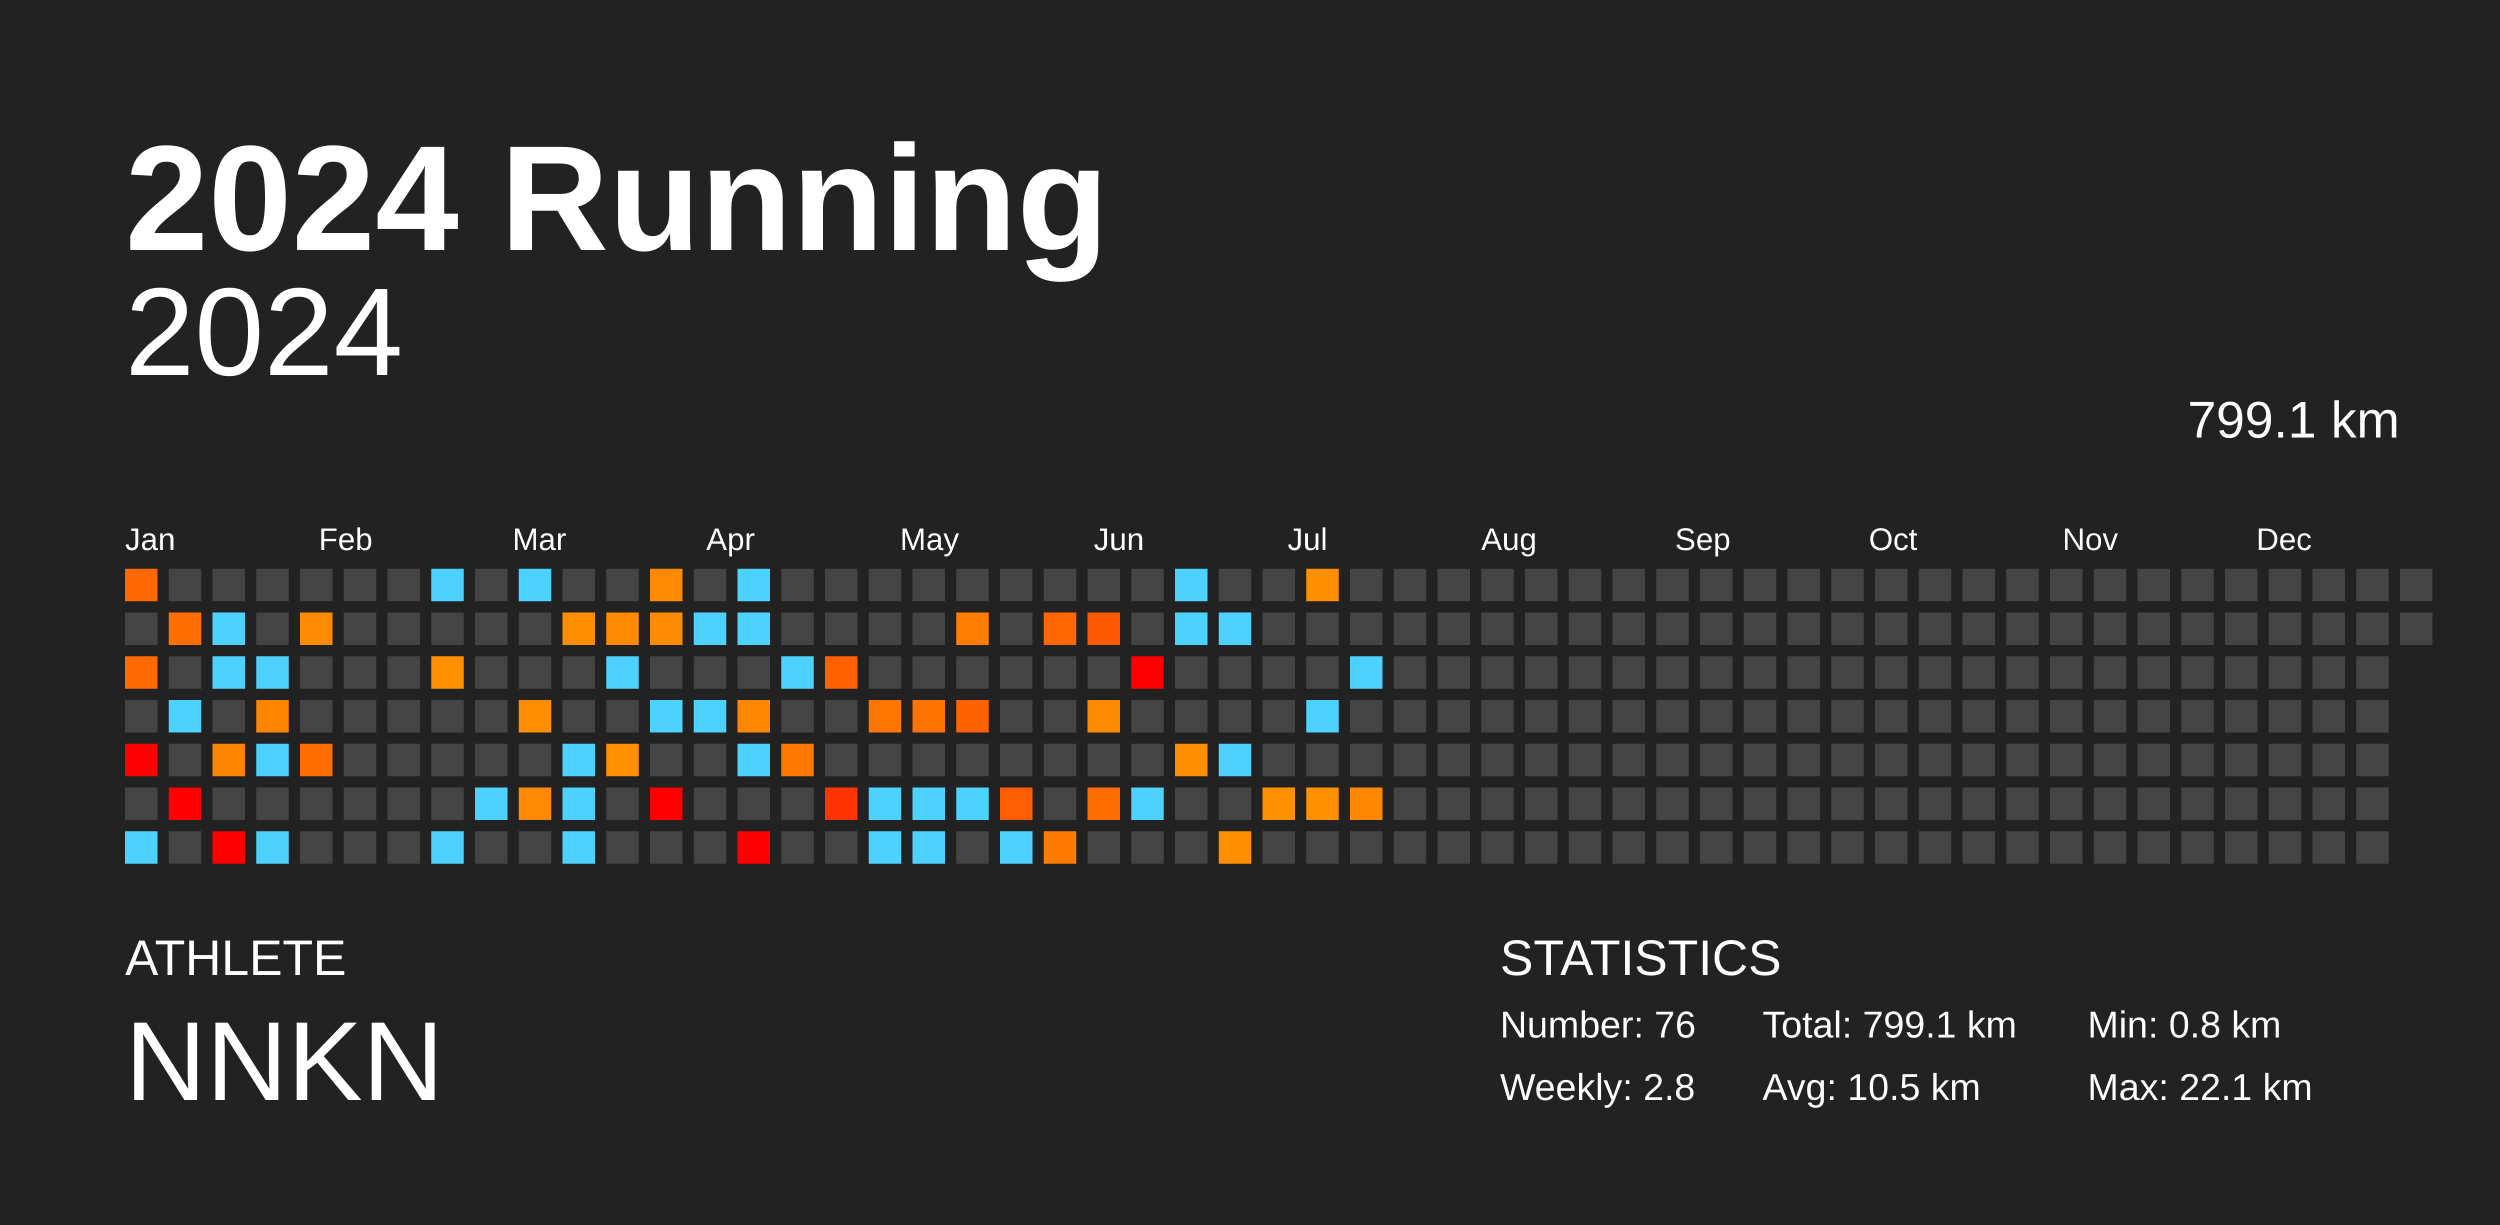
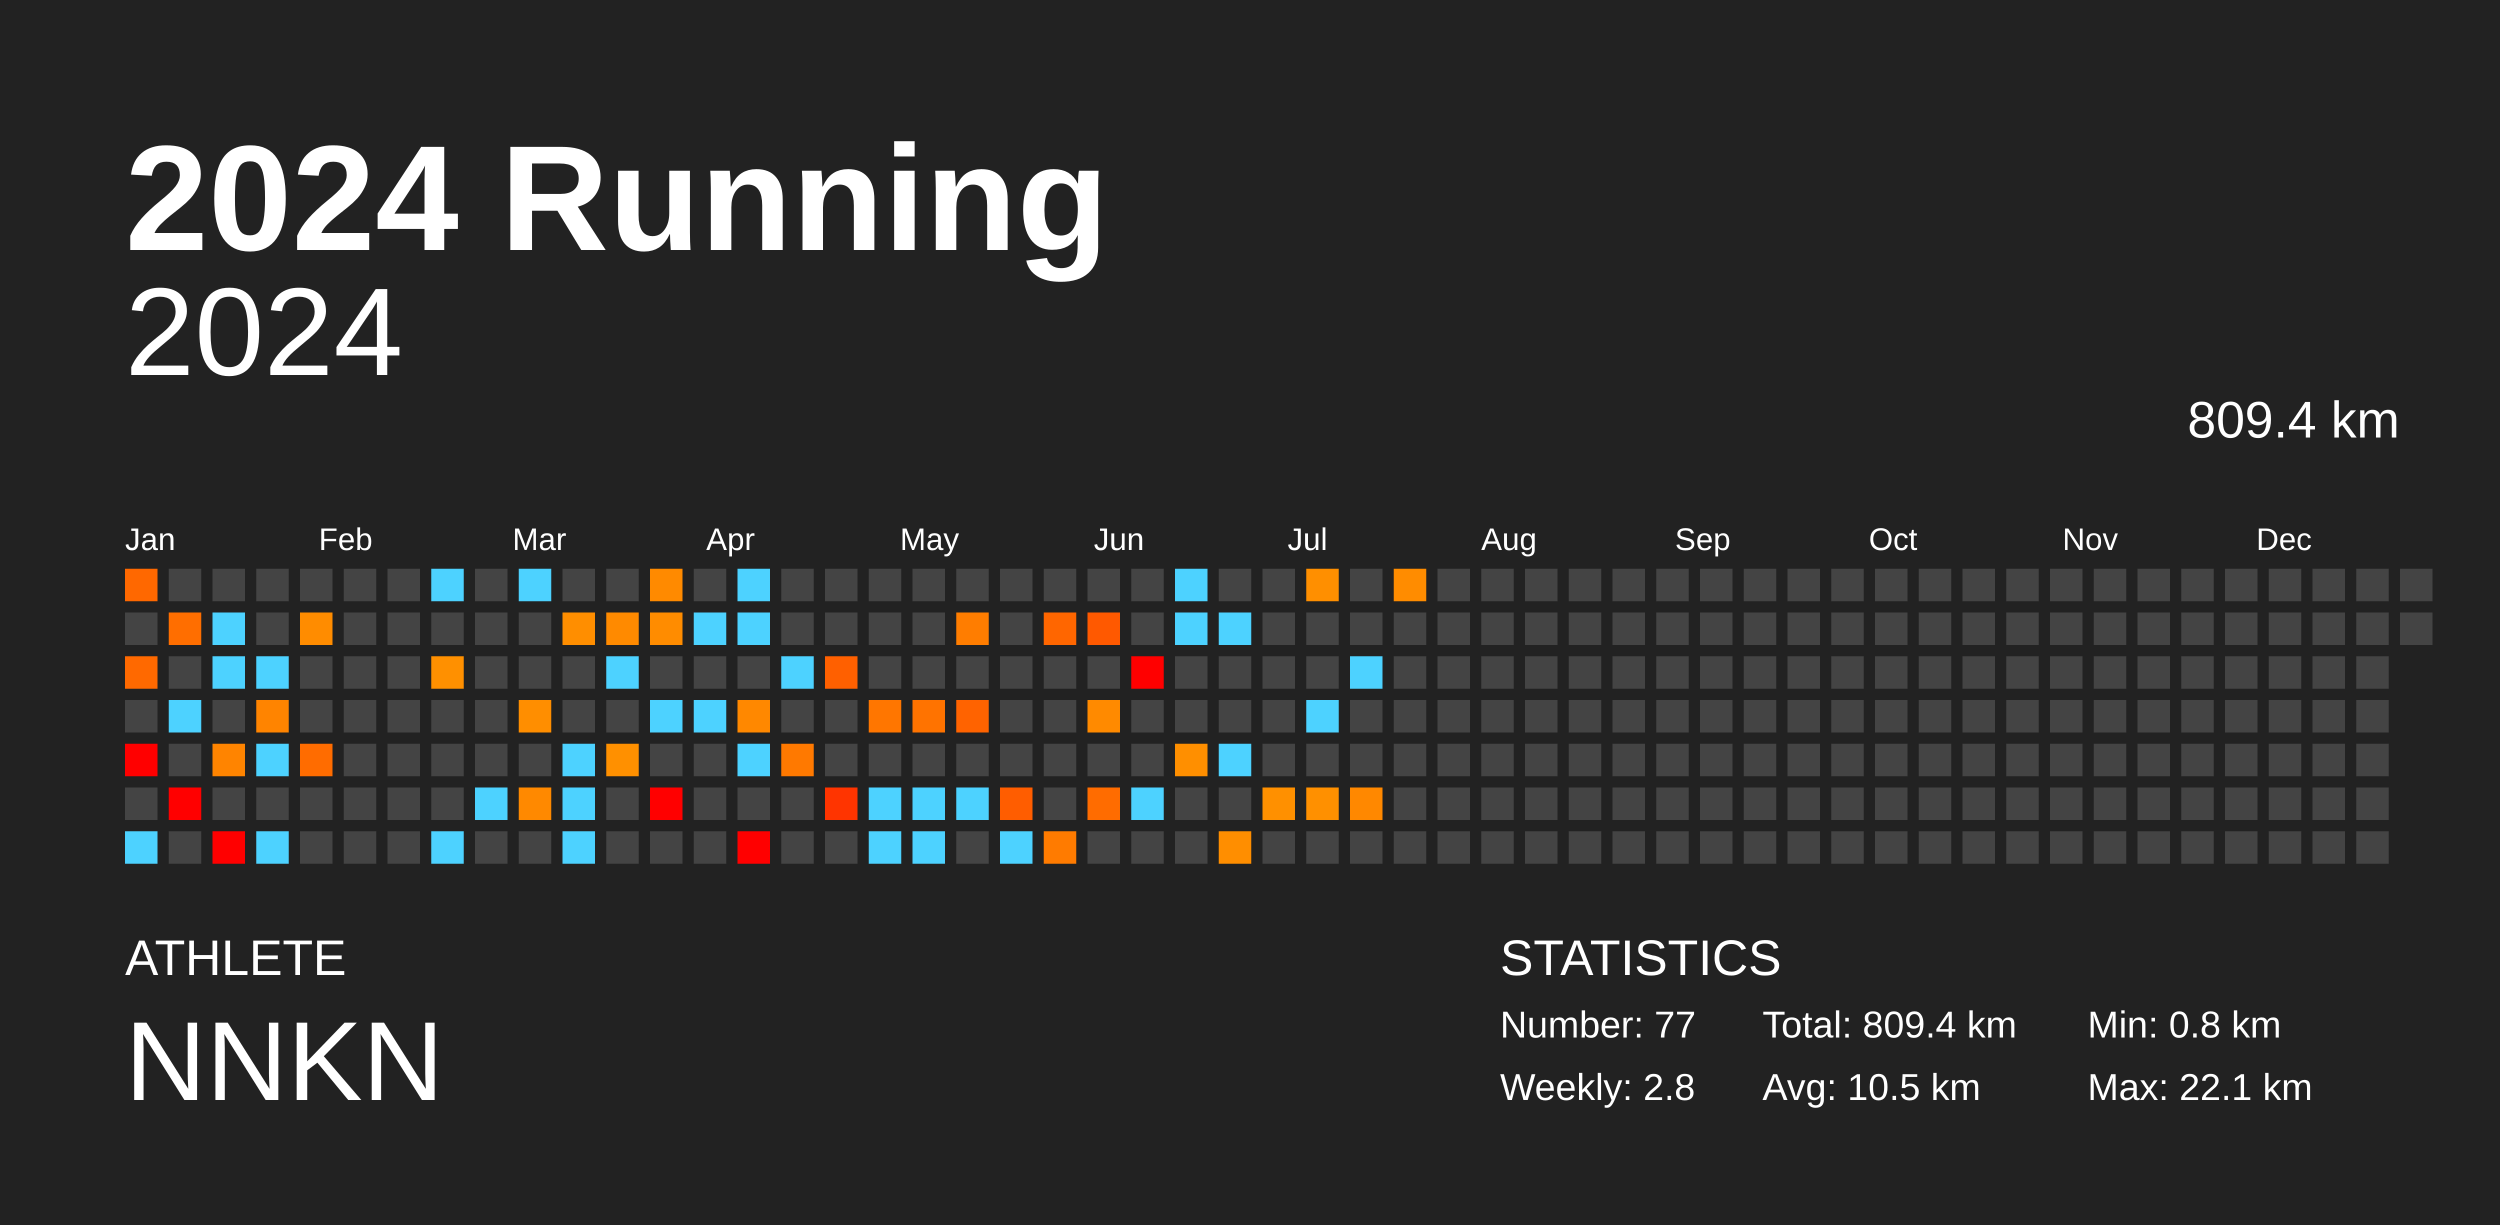
<svg xmlns="http://www.w3.org/2000/svg" baseProfile="full" height="98mm" version="1.1" viewBox="0,0,200,98" width="200mm">
  <defs />
  <rect fill="#222222" height="98" width="200" x="0" y="0" />
  <text fill="#FFFFFF" style="font-size:12px; font-family:Arial; font-weight:bold;" x="10" y="20">2024 Running</text>
  <text fill="#FFFFFF" style="font-size:4px; font-family:Arial" x="10" y="78">ATHLETE</text>
  <text fill="#FFFFFF" style="font-size:9px; font-family:Arial" x="10" y="88">NNKN</text>
  <text fill="#FFFFFF" style="font-size:4px; font-family:Arial" x="120" y="78">STATISTICS</text>
-   <text fill="#FFFFFF" style="font-size:3px; font-family:Arial" x="120" y="83">Number: 76</text>
+   <text fill="#FFFFFF" style="font-size:3px; font-family:Arial" x="120" y="83">Number: 77</text>
  <text fill="#FFFFFF" style="font-size:3px; font-family:Arial" x="120" y="88">Weekly: 2.8</text>
-   <text fill="#FFFFFF" style="font-size:3px; font-family:Arial" x="141" y="83">Total: 799.1 km</text>
+   <text fill="#FFFFFF" style="font-size:3px; font-family:Arial" x="141" y="83">Total: 809.4 km</text>
  <text fill="#FFFFFF" style="font-size:3px; font-family:Arial" x="141" y="88">Avg: 10.5 km</text>
  <text fill="#FFFFFF" style="font-size:3px; font-family:Arial" x="167" y="83">Min: 0.8 km</text>
  <text fill="#FFFFFF" style="font-size:3px; font-family:Arial" x="167" y="88">Max: 22.1 km</text>
  <text alignment-baseline="hanging" fill="#FFFFFF" style="font-size:10.0px; font-family:Arial;" x="10" y="30">2024</text>
-   <text alignment-baseline="hanging" fill="#FFFFFF" style="font-size:4.125px; font-family:Arial;" x="175" y="35">799.1 km</text>
+   <text alignment-baseline="hanging" fill="#FFFFFF" style="font-size:4.125px; font-family:Arial;" x="175" y="35">809.4 km</text>
  <text fill="#FFFFFF" style="font-size:2.5px; font-family:Arial" x="10.0" y="44">Jan</text>
  <text fill="#FFFFFF" style="font-size:2.5px; font-family:Arial" x="25.5" y="44">Feb</text>
  <text fill="#FFFFFF" style="font-size:2.5px; font-family:Arial" x="41.0" y="44">Mar</text>
  <text fill="#FFFFFF" style="font-size:2.5px; font-family:Arial" x="56.5" y="44">Apr</text>
  <text fill="#FFFFFF" style="font-size:2.5px; font-family:Arial" x="72.0" y="44">May</text>
  <text fill="#FFFFFF" style="font-size:2.5px; font-family:Arial" x="87.5" y="44">Jun</text>
  <text fill="#FFFFFF" style="font-size:2.5px; font-family:Arial" x="103.0" y="44">Jul</text>
  <text fill="#FFFFFF" style="font-size:2.5px; font-family:Arial" x="118.5" y="44">Aug</text>
  <text fill="#FFFFFF" style="font-size:2.5px; font-family:Arial" x="134.0" y="44">Sep</text>
  <text fill="#FFFFFF" style="font-size:2.5px; font-family:Arial" x="149.5" y="44">Oct</text>
  <text fill="#FFFFFF" style="font-size:2.5px; font-family:Arial" x="165.0" y="44">Nov</text>
  <text fill="#FFFFFF" style="font-size:2.5px; font-family:Arial" x="180.5" y="44">Dec</text>
  <rect fill="#ff6800" height="2.6" width="2.6" x="10.0" y="45.5" />
  <rect fill="#444444" height="2.6" width="2.6" x="10.0" y="49.0" />
  <rect fill="#ff6900" height="2.6" width="2.6" x="10.0" y="52.5" />
  <rect fill="#444444" height="2.6" width="2.6" x="10.0" y="56.0" />
  <rect fill="red" height="2.6" width="2.6" x="10.0" y="59.5" />
  <rect fill="#444444" height="2.6" width="2.6" x="10.0" y="63.0" />
  <rect fill="#4dd2ff" height="2.6" width="2.6" x="10.0" y="66.5" />
  <rect fill="#444444" height="2.6" width="2.6" x="13.5" y="45.5" />
  <rect fill="#ff6e00" height="2.6" width="2.6" x="13.5" y="49.0" />
  <rect fill="#444444" height="2.6" width="2.6" x="13.5" y="52.5" />
  <rect fill="#4dd2ff" height="2.6" width="2.6" x="13.5" y="56.0" />
  <rect fill="#444444" height="2.6" width="2.6" x="13.5" y="59.5" />
  <rect fill="red" height="2.6" width="2.6" x="13.5" y="63.0" />
  <rect fill="#444444" height="2.6" width="2.6" x="13.5" y="66.5" />
  <rect fill="#444444" height="2.6" width="2.6" x="17.0" y="45.5" />
  <rect fill="#4dd2ff" height="2.6" width="2.6" x="17.0" y="49.0" />
  <rect fill="#4dd2ff" height="2.6" width="2.6" x="17.0" y="52.5" />
  <rect fill="#444444" height="2.6" width="2.6" x="17.0" y="56.0" />
  <rect fill="#ff8400" height="2.6" width="2.6" x="17.0" y="59.5" />
  <rect fill="#444444" height="2.6" width="2.6" x="17.0" y="63.0" />
  <rect fill="red" height="2.6" width="2.6" x="17.0" y="66.5" />
  <rect fill="#444444" height="2.6" width="2.6" x="20.5" y="45.5" />
  <rect fill="#444444" height="2.6" width="2.6" x="20.5" y="49.0" />
  <rect fill="#4dd2ff" height="2.6" width="2.6" x="20.5" y="52.5" />
  <rect fill="#ff8400" height="2.6" width="2.6" x="20.5" y="56.0" />
  <rect fill="#4dd2ff" height="2.6" width="2.6" x="20.5" y="59.5" />
  <rect fill="#444444" height="2.6" width="2.6" x="20.5" y="63.0" />
  <rect fill="#4dd2ff" height="2.6" width="2.6" x="20.5" y="66.5" />
  <rect fill="#444444" height="2.6" width="2.6" x="24.0" y="45.5" />
  <rect fill="#ff8c00" height="2.6" width="2.6" x="24.0" y="49.0" />
  <rect fill="#444444" height="2.6" width="2.6" x="24.0" y="52.5" />
  <rect fill="#444444" height="2.6" width="2.6" x="24.0" y="56.0" />
  <rect fill="#ff6c00" height="2.6" width="2.6" x="24.0" y="59.5" />
  <rect fill="#444444" height="2.6" width="2.6" x="24.0" y="63.0" />
  <rect fill="#444444" height="2.6" width="2.6" x="24.0" y="66.5" />
  <rect fill="#444444" height="2.6" width="2.6" x="27.5" y="45.5" />
  <rect fill="#444444" height="2.6" width="2.6" x="27.5" y="49.0" />
  <rect fill="#444444" height="2.6" width="2.6" x="27.5" y="52.5" />
  <rect fill="#444444" height="2.6" width="2.6" x="27.5" y="56.0" />
  <rect fill="#444444" height="2.6" width="2.6" x="27.5" y="59.5" />
  <rect fill="#444444" height="2.6" width="2.6" x="27.5" y="63.0" />
  <rect fill="#444444" height="2.6" width="2.6" x="27.5" y="66.5" />
  <rect fill="#444444" height="2.6" width="2.6" x="31.0" y="45.5" />
  <rect fill="#444444" height="2.6" width="2.6" x="31.0" y="49.0" />
  <rect fill="#444444" height="2.6" width="2.6" x="31.0" y="52.5" />
  <rect fill="#444444" height="2.6" width="2.6" x="31.0" y="56.0" />
  <rect fill="#444444" height="2.6" width="2.6" x="31.0" y="59.5" />
  <rect fill="#444444" height="2.6" width="2.6" x="31.0" y="63.0" />
  <rect fill="#444444" height="2.6" width="2.6" x="31.0" y="66.5" />
  <rect fill="#4dd2ff" height="2.6" width="2.6" x="34.5" y="45.5" />
  <rect fill="#444444" height="2.6" width="2.6" x="34.5" y="49.0" />
  <rect fill="#ff9000" height="2.6" width="2.6" x="34.5" y="52.5" />
  <rect fill="#444444" height="2.6" width="2.6" x="34.5" y="56.0" />
  <rect fill="#444444" height="2.6" width="2.6" x="34.5" y="59.5" />
  <rect fill="#444444" height="2.6" width="2.6" x="34.5" y="63.0" />
  <rect fill="#4dd2ff" height="2.6" width="2.6" x="34.5" y="66.5" />
  <rect fill="#444444" height="2.6" width="2.6" x="38.0" y="45.5" />
  <rect fill="#444444" height="2.6" width="2.6" x="38.0" y="49.0" />
  <rect fill="#444444" height="2.6" width="2.6" x="38.0" y="52.5" />
  <rect fill="#444444" height="2.6" width="2.6" x="38.0" y="56.0" />
  <rect fill="#444444" height="2.6" width="2.6" x="38.0" y="59.5" />
  <rect fill="#4dd2ff" height="2.6" width="2.6" x="38.0" y="63.0" />
  <rect fill="#444444" height="2.6" width="2.6" x="38.0" y="66.5" />
  <rect fill="#4dd2ff" height="2.6" width="2.6" x="41.5" y="45.5" />
  <rect fill="#444444" height="2.6" width="2.6" x="41.5" y="49.0" />
  <rect fill="#444444" height="2.6" width="2.6" x="41.5" y="52.5" />
  <rect fill="#ff8e00" height="2.6" width="2.6" x="41.5" y="56.0" />
  <rect fill="#444444" height="2.6" width="2.6" x="41.5" y="59.5" />
  <rect fill="#ff8900" height="2.6" width="2.6" x="41.5" y="63.0" />
  <rect fill="#444444" height="2.6" width="2.6" x="41.5" y="66.5" />
  <rect fill="#444444" height="2.6" width="2.6" x="45.0" y="45.5" />
  <rect fill="#ff8e00" height="2.6" width="2.6" x="45.0" y="49.0" />
  <rect fill="#444444" height="2.6" width="2.6" x="45.0" y="52.5" />
  <rect fill="#444444" height="2.6" width="2.6" x="45.0" y="56.0" />
  <rect fill="#4dd2ff" height="2.6" width="2.6" x="45.0" y="59.5" />
  <rect fill="#4dd2ff" height="2.6" width="2.6" x="45.0" y="63.0" />
  <rect fill="#4dd2ff" height="2.6" width="2.6" x="45.0" y="66.5" />
  <rect fill="#444444" height="2.6" width="2.6" x="48.5" y="45.5" />
  <rect fill="#ff8a00" height="2.6" width="2.6" x="48.5" y="49.0" />
  <rect fill="#4dd2ff" height="2.6" width="2.6" x="48.5" y="52.5" />
  <rect fill="#444444" height="2.6" width="2.6" x="48.5" y="56.0" />
  <rect fill="#ff9000" height="2.6" width="2.6" x="48.5" y="59.5" />
  <rect fill="#444444" height="2.6" width="2.6" x="48.5" y="63.0" />
  <rect fill="#444444" height="2.6" width="2.6" x="48.5" y="66.5" />
  <rect fill="#ff8a00" height="2.6" width="2.6" x="52.0" y="45.5" />
  <rect fill="#ff8c00" height="2.6" width="2.6" x="52.0" y="49.0" />
  <rect fill="#444444" height="2.6" width="2.6" x="52.0" y="52.5" />
  <rect fill="#4dd2ff" height="2.6" width="2.6" x="52.0" y="56.0" />
  <rect fill="#444444" height="2.6" width="2.6" x="52.0" y="59.5" />
  <rect fill="red" height="2.6" width="2.6" x="52.0" y="63.0" />
  <rect fill="#444444" height="2.6" width="2.6" x="52.0" y="66.5" />
  <rect fill="#444444" height="2.6" width="2.6" x="55.5" y="45.5" />
  <rect fill="#4dd2ff" height="2.6" width="2.6" x="55.5" y="49.0" />
  <rect fill="#444444" height="2.6" width="2.6" x="55.5" y="52.5" />
  <rect fill="#4dd2ff" height="2.6" width="2.6" x="55.5" y="56.0" />
  <rect fill="#444444" height="2.6" width="2.6" x="55.5" y="59.5" />
  <rect fill="#444444" height="2.6" width="2.6" x="55.5" y="63.0" />
  <rect fill="#444444" height="2.6" width="2.6" x="55.5" y="66.5" />
  <rect fill="#4dd2ff" height="2.6" width="2.6" x="59.0" y="45.5" />
  <rect fill="#4dd2ff" height="2.6" width="2.6" x="59.0" y="49.0" />
  <rect fill="#444444" height="2.6" width="2.6" x="59.0" y="52.5" />
  <rect fill="#ff8800" height="2.6" width="2.6" x="59.0" y="56.0" />
  <rect fill="#4dd2ff" height="2.6" width="2.6" x="59.0" y="59.5" />
  <rect fill="#444444" height="2.6" width="2.6" x="59.0" y="63.0" />
  <rect fill="red" height="2.6" width="2.6" x="59.0" y="66.5" />
  <rect fill="#444444" height="2.6" width="2.6" x="62.5" y="45.5" />
  <rect fill="#444444" height="2.6" width="2.6" x="62.5" y="49.0" />
  <rect fill="#4dd2ff" height="2.6" width="2.6" x="62.5" y="52.5" />
  <rect fill="#444444" height="2.6" width="2.6" x="62.5" y="56.0" />
  <rect fill="#ff7900" height="2.6" width="2.6" x="62.5" y="59.5" />
  <rect fill="#444444" height="2.6" width="2.6" x="62.5" y="63.0" />
  <rect fill="#444444" height="2.6" width="2.6" x="62.5" y="66.5" />
  <rect fill="#444444" height="2.6" width="2.6" x="66.0" y="45.5" />
  <rect fill="#444444" height="2.6" width="2.6" x="66.0" y="49.0" />
  <rect fill="#ff6000" height="2.6" width="2.6" x="66.0" y="52.5" />
  <rect fill="#444444" height="2.6" width="2.6" x="66.0" y="56.0" />
  <rect fill="#444444" height="2.6" width="2.6" x="66.0" y="59.5" />
  <rect fill="#ff3400" height="2.6" width="2.6" x="66.0" y="63.0" />
  <rect fill="#444444" height="2.6" width="2.6" x="66.0" y="66.5" />
  <rect fill="#444444" height="2.6" width="2.6" x="69.5" y="45.5" />
  <rect fill="#444444" height="2.6" width="2.6" x="69.5" y="49.0" />
  <rect fill="#444444" height="2.6" width="2.6" x="69.5" y="52.5" />
  <rect fill="#ff7600" height="2.6" width="2.6" x="69.5" y="56.0" />
  <rect fill="#444444" height="2.6" width="2.6" x="69.5" y="59.5" />
  <rect fill="#4dd2ff" height="2.6" width="2.6" x="69.5" y="63.0" />
  <rect fill="#4dd2ff" height="2.6" width="2.6" x="69.5" y="66.5" />
  <rect fill="#444444" height="2.6" width="2.6" x="73.0" y="45.5" />
  <rect fill="#444444" height="2.6" width="2.6" x="73.0" y="49.0" />
  <rect fill="#444444" height="2.6" width="2.6" x="73.0" y="52.5" />
  <rect fill="#ff7300" height="2.6" width="2.6" x="73.0" y="56.0" />
  <rect fill="#444444" height="2.6" width="2.6" x="73.0" y="59.5" />
  <rect fill="#4dd2ff" height="2.6" width="2.6" x="73.0" y="63.0" />
  <rect fill="#4dd2ff" height="2.6" width="2.6" x="73.0" y="66.5" />
  <rect fill="#444444" height="2.6" width="2.6" x="76.5" y="45.5" />
  <rect fill="#ff7d00" height="2.6" width="2.6" x="76.5" y="49.0" />
  <rect fill="#444444" height="2.6" width="2.6" x="76.5" y="52.5" />
  <rect fill="#ff6300" height="2.6" width="2.6" x="76.5" y="56.0" />
  <rect fill="#444444" height="2.6" width="2.6" x="76.5" y="59.5" />
  <rect fill="#4dd2ff" height="2.6" width="2.6" x="76.5" y="63.0" />
  <rect fill="#444444" height="2.6" width="2.6" x="76.5" y="66.5" />
  <rect fill="#444444" height="2.6" width="2.6" x="80.0" y="45.5" />
  <rect fill="#444444" height="2.6" width="2.6" x="80.0" y="49.0" />
  <rect fill="#444444" height="2.6" width="2.6" x="80.0" y="52.5" />
  <rect fill="#444444" height="2.6" width="2.6" x="80.0" y="56.0" />
  <rect fill="#444444" height="2.6" width="2.6" x="80.0" y="59.5" />
  <rect fill="#ff5d00" height="2.6" width="2.6" x="80.0" y="63.0" />
  <rect fill="#4dd2ff" height="2.6" width="2.6" x="80.0" y="66.5" />
  <rect fill="#444444" height="2.6" width="2.6" x="83.5" y="45.5" />
  <rect fill="#ff6600" height="2.6" width="2.6" x="83.5" y="49.0" />
  <rect fill="#444444" height="2.6" width="2.6" x="83.5" y="52.5" />
  <rect fill="#444444" height="2.6" width="2.6" x="83.5" y="56.0" />
  <rect fill="#444444" height="2.6" width="2.6" x="83.5" y="59.5" />
  <rect fill="#444444" height="2.6" width="2.6" x="83.5" y="63.0" />
  <rect fill="#ff7b00" height="2.6" width="2.6" x="83.5" y="66.5" />
  <rect fill="#444444" height="2.6" width="2.6" x="87.0" y="45.5" />
  <rect fill="#ff5900" height="2.6" width="2.6" x="87.0" y="49.0" />
  <rect fill="#444444" height="2.6" width="2.6" x="87.0" y="52.5" />
  <rect fill="#ff8a00" height="2.6" width="2.6" x="87.0" y="56.0" />
  <rect fill="#444444" height="2.6" width="2.6" x="87.0" y="59.5" />
  <rect fill="#ff6c00" height="2.6" width="2.6" x="87.0" y="63.0" />
  <rect fill="#444444" height="2.6" width="2.6" x="87.0" y="66.5" />
  <rect fill="#444444" height="2.6" width="2.6" x="90.5" y="45.5" />
  <rect fill="#444444" height="2.6" width="2.6" x="90.5" y="49.0" />
  <rect fill="red" height="2.6" width="2.6" x="90.5" y="52.5" />
  <rect fill="#444444" height="2.6" width="2.6" x="90.5" y="56.0" />
  <rect fill="#444444" height="2.6" width="2.6" x="90.5" y="59.5" />
  <rect fill="#4dd2ff" height="2.6" width="2.6" x="90.5" y="63.0" />
  <rect fill="#444444" height="2.6" width="2.6" x="90.5" y="66.5" />
  <rect fill="#4dd2ff" height="2.6" width="2.6" x="94.0" y="45.5" />
  <rect fill="#4dd2ff" height="2.6" width="2.6" x="94.0" y="49.0" />
  <rect fill="#444444" height="2.6" width="2.6" x="94.0" y="52.5" />
  <rect fill="#444444" height="2.6" width="2.6" x="94.0" y="56.0" />
  <rect fill="#ff8f00" height="2.6" width="2.6" x="94.0" y="59.5" />
  <rect fill="#444444" height="2.6" width="2.6" x="94.0" y="63.0" />
  <rect fill="#444444" height="2.6" width="2.6" x="94.0" y="66.5" />
  <rect fill="#444444" height="2.6" width="2.6" x="97.5" y="45.5" />
  <rect fill="#4dd2ff" height="2.6" width="2.6" x="97.5" y="49.0" />
  <rect fill="#444444" height="2.6" width="2.6" x="97.5" y="52.5" />
  <rect fill="#444444" height="2.6" width="2.6" x="97.5" y="56.0" />
  <rect fill="#4dd2ff" height="2.6" width="2.6" x="97.5" y="59.5" />
  <rect fill="#444444" height="2.6" width="2.6" x="97.5" y="63.0" />
  <rect fill="#ff8e00" height="2.6" width="2.6" x="97.5" y="66.5" />
  <rect fill="#444444" height="2.6" width="2.6" x="101.0" y="45.5" />
  <rect fill="#444444" height="2.6" width="2.6" x="101.0" y="49.0" />
  <rect fill="#444444" height="2.6" width="2.6" x="101.0" y="52.5" />
  <rect fill="#444444" height="2.6" width="2.6" x="101.0" y="56.0" />
  <rect fill="#444444" height="2.6" width="2.6" x="101.0" y="59.5" />
  <rect fill="#ff9000" height="2.6" width="2.6" x="101.0" y="63.0" />
  <rect fill="#444444" height="2.6" width="2.6" x="101.0" y="66.5" />
  <rect fill="#ff8f00" height="2.6" width="2.6" x="104.5" y="45.5" />
  <rect fill="#444444" height="2.6" width="2.6" x="104.5" y="49.0" />
  <rect fill="#444444" height="2.6" width="2.6" x="104.5" y="52.5" />
  <rect fill="#4dd2ff" height="2.6" width="2.6" x="104.5" y="56.0" />
  <rect fill="#444444" height="2.6" width="2.6" x="104.5" y="59.5" />
  <rect fill="#ff9000" height="2.6" width="2.6" x="104.5" y="63.0" />
  <rect fill="#444444" height="2.6" width="2.6" x="104.5" y="66.5" />
  <rect fill="#444444" height="2.6" width="2.6" x="108.0" y="45.5" />
  <rect fill="#444444" height="2.6" width="2.6" x="108.0" y="49.0" />
  <rect fill="#4dd2ff" height="2.6" width="2.6" x="108.0" y="52.5" />
  <rect fill="#444444" height="2.6" width="2.6" x="108.0" y="56.0" />
  <rect fill="#444444" height="2.6" width="2.6" x="108.0" y="59.5" />
  <rect fill="#ff8800" height="2.6" width="2.6" x="108.0" y="63.0" />
  <rect fill="#444444" height="2.6" width="2.6" x="108.0" y="66.5" />
-   <rect fill="#444444" height="2.6" width="2.6" x="111.5" y="45.5" />
+   <rect fill="#ff8c00" height="2.6" width="2.6" x="111.5" y="45.5" />
  <rect fill="#444444" height="2.6" width="2.6" x="111.5" y="49.0" />
  <rect fill="#444444" height="2.6" width="2.6" x="111.5" y="52.5" />
  <rect fill="#444444" height="2.6" width="2.6" x="111.5" y="56.0" />
  <rect fill="#444444" height="2.6" width="2.6" x="111.5" y="59.5" />
  <rect fill="#444444" height="2.6" width="2.6" x="111.5" y="63.0" />
  <rect fill="#444444" height="2.6" width="2.6" x="111.5" y="66.5" />
  <rect fill="#444444" height="2.6" width="2.6" x="115.0" y="45.5" />
  <rect fill="#444444" height="2.6" width="2.6" x="115.0" y="49.0" />
  <rect fill="#444444" height="2.6" width="2.6" x="115.0" y="52.5" />
  <rect fill="#444444" height="2.6" width="2.6" x="115.0" y="56.0" />
  <rect fill="#444444" height="2.6" width="2.6" x="115.0" y="59.5" />
  <rect fill="#444444" height="2.6" width="2.6" x="115.0" y="63.0" />
  <rect fill="#444444" height="2.6" width="2.6" x="115.0" y="66.5" />
  <rect fill="#444444" height="2.6" width="2.6" x="118.5" y="45.5" />
  <rect fill="#444444" height="2.6" width="2.6" x="118.5" y="49.0" />
  <rect fill="#444444" height="2.6" width="2.6" x="118.5" y="52.5" />
  <rect fill="#444444" height="2.6" width="2.6" x="118.5" y="56.0" />
  <rect fill="#444444" height="2.6" width="2.6" x="118.5" y="59.5" />
  <rect fill="#444444" height="2.6" width="2.6" x="118.5" y="63.0" />
  <rect fill="#444444" height="2.6" width="2.6" x="118.5" y="66.5" />
  <rect fill="#444444" height="2.6" width="2.6" x="122.0" y="45.5" />
  <rect fill="#444444" height="2.6" width="2.6" x="122.0" y="49.0" />
  <rect fill="#444444" height="2.6" width="2.6" x="122.0" y="52.5" />
  <rect fill="#444444" height="2.6" width="2.6" x="122.0" y="56.0" />
  <rect fill="#444444" height="2.6" width="2.6" x="122.0" y="59.5" />
  <rect fill="#444444" height="2.6" width="2.6" x="122.0" y="63.0" />
  <rect fill="#444444" height="2.6" width="2.6" x="122.0" y="66.5" />
  <rect fill="#444444" height="2.6" width="2.6" x="125.5" y="45.5" />
  <rect fill="#444444" height="2.6" width="2.6" x="125.5" y="49.0" />
  <rect fill="#444444" height="2.6" width="2.6" x="125.5" y="52.5" />
  <rect fill="#444444" height="2.6" width="2.6" x="125.5" y="56.0" />
  <rect fill="#444444" height="2.6" width="2.6" x="125.5" y="59.5" />
  <rect fill="#444444" height="2.6" width="2.6" x="125.5" y="63.0" />
  <rect fill="#444444" height="2.6" width="2.6" x="125.5" y="66.5" />
  <rect fill="#444444" height="2.6" width="2.6" x="129.0" y="45.5" />
  <rect fill="#444444" height="2.6" width="2.6" x="129.0" y="49.0" />
  <rect fill="#444444" height="2.6" width="2.6" x="129.0" y="52.5" />
  <rect fill="#444444" height="2.6" width="2.6" x="129.0" y="56.0" />
  <rect fill="#444444" height="2.6" width="2.6" x="129.0" y="59.5" />
  <rect fill="#444444" height="2.6" width="2.6" x="129.0" y="63.0" />
  <rect fill="#444444" height="2.6" width="2.6" x="129.0" y="66.5" />
  <rect fill="#444444" height="2.6" width="2.6" x="132.5" y="45.5" />
  <rect fill="#444444" height="2.6" width="2.6" x="132.5" y="49.0" />
  <rect fill="#444444" height="2.6" width="2.6" x="132.5" y="52.5" />
  <rect fill="#444444" height="2.6" width="2.6" x="132.5" y="56.0" />
  <rect fill="#444444" height="2.6" width="2.6" x="132.5" y="59.5" />
  <rect fill="#444444" height="2.6" width="2.6" x="132.5" y="63.0" />
  <rect fill="#444444" height="2.6" width="2.6" x="132.5" y="66.5" />
  <rect fill="#444444" height="2.6" width="2.6" x="136.0" y="45.5" />
  <rect fill="#444444" height="2.6" width="2.6" x="136.0" y="49.0" />
  <rect fill="#444444" height="2.6" width="2.6" x="136.0" y="52.5" />
  <rect fill="#444444" height="2.6" width="2.6" x="136.0" y="56.0" />
  <rect fill="#444444" height="2.6" width="2.6" x="136.0" y="59.5" />
  <rect fill="#444444" height="2.6" width="2.6" x="136.0" y="63.0" />
  <rect fill="#444444" height="2.6" width="2.6" x="136.0" y="66.5" />
  <rect fill="#444444" height="2.6" width="2.6" x="139.5" y="45.5" />
  <rect fill="#444444" height="2.6" width="2.6" x="139.5" y="49.0" />
  <rect fill="#444444" height="2.6" width="2.6" x="139.5" y="52.5" />
  <rect fill="#444444" height="2.6" width="2.6" x="139.5" y="56.0" />
  <rect fill="#444444" height="2.6" width="2.6" x="139.5" y="59.5" />
  <rect fill="#444444" height="2.6" width="2.6" x="139.5" y="63.0" />
  <rect fill="#444444" height="2.6" width="2.6" x="139.5" y="66.5" />
  <rect fill="#444444" height="2.6" width="2.6" x="143.0" y="45.5" />
  <rect fill="#444444" height="2.6" width="2.6" x="143.0" y="49.0" />
  <rect fill="#444444" height="2.6" width="2.6" x="143.0" y="52.5" />
  <rect fill="#444444" height="2.6" width="2.6" x="143.0" y="56.0" />
  <rect fill="#444444" height="2.6" width="2.6" x="143.0" y="59.5" />
  <rect fill="#444444" height="2.6" width="2.6" x="143.0" y="63.0" />
  <rect fill="#444444" height="2.6" width="2.6" x="143.0" y="66.5" />
  <rect fill="#444444" height="2.6" width="2.6" x="146.5" y="45.5" />
  <rect fill="#444444" height="2.6" width="2.6" x="146.5" y="49.0" />
  <rect fill="#444444" height="2.6" width="2.6" x="146.5" y="52.5" />
  <rect fill="#444444" height="2.6" width="2.6" x="146.5" y="56.0" />
  <rect fill="#444444" height="2.6" width="2.6" x="146.5" y="59.5" />
  <rect fill="#444444" height="2.6" width="2.6" x="146.5" y="63.0" />
  <rect fill="#444444" height="2.6" width="2.6" x="146.5" y="66.5" />
  <rect fill="#444444" height="2.6" width="2.6" x="150.0" y="45.5" />
  <rect fill="#444444" height="2.6" width="2.6" x="150.0" y="49.0" />
  <rect fill="#444444" height="2.6" width="2.6" x="150.0" y="52.5" />
  <rect fill="#444444" height="2.6" width="2.6" x="150.0" y="56.0" />
  <rect fill="#444444" height="2.6" width="2.6" x="150.0" y="59.5" />
  <rect fill="#444444" height="2.6" width="2.6" x="150.0" y="63.0" />
  <rect fill="#444444" height="2.6" width="2.6" x="150.0" y="66.5" />
  <rect fill="#444444" height="2.6" width="2.6" x="153.5" y="45.5" />
  <rect fill="#444444" height="2.6" width="2.6" x="153.5" y="49.0" />
  <rect fill="#444444" height="2.6" width="2.6" x="153.5" y="52.5" />
  <rect fill="#444444" height="2.6" width="2.6" x="153.5" y="56.0" />
  <rect fill="#444444" height="2.6" width="2.6" x="153.5" y="59.5" />
  <rect fill="#444444" height="2.6" width="2.6" x="153.5" y="63.0" />
  <rect fill="#444444" height="2.6" width="2.6" x="153.5" y="66.5" />
  <rect fill="#444444" height="2.6" width="2.6" x="157.0" y="45.5" />
  <rect fill="#444444" height="2.6" width="2.6" x="157.0" y="49.0" />
  <rect fill="#444444" height="2.6" width="2.6" x="157.0" y="52.5" />
  <rect fill="#444444" height="2.6" width="2.6" x="157.0" y="56.0" />
  <rect fill="#444444" height="2.6" width="2.6" x="157.0" y="59.5" />
  <rect fill="#444444" height="2.6" width="2.6" x="157.0" y="63.0" />
  <rect fill="#444444" height="2.6" width="2.6" x="157.0" y="66.5" />
  <rect fill="#444444" height="2.6" width="2.6" x="160.5" y="45.5" />
  <rect fill="#444444" height="2.6" width="2.6" x="160.5" y="49.0" />
  <rect fill="#444444" height="2.6" width="2.6" x="160.5" y="52.5" />
  <rect fill="#444444" height="2.6" width="2.6" x="160.5" y="56.0" />
  <rect fill="#444444" height="2.6" width="2.6" x="160.5" y="59.5" />
  <rect fill="#444444" height="2.6" width="2.6" x="160.5" y="63.0" />
  <rect fill="#444444" height="2.6" width="2.6" x="160.5" y="66.5" />
  <rect fill="#444444" height="2.6" width="2.6" x="164.0" y="45.5" />
  <rect fill="#444444" height="2.6" width="2.6" x="164.0" y="49.0" />
  <rect fill="#444444" height="2.6" width="2.6" x="164.0" y="52.5" />
  <rect fill="#444444" height="2.6" width="2.6" x="164.0" y="56.0" />
  <rect fill="#444444" height="2.6" width="2.6" x="164.0" y="59.5" />
  <rect fill="#444444" height="2.6" width="2.6" x="164.0" y="63.0" />
  <rect fill="#444444" height="2.6" width="2.6" x="164.0" y="66.5" />
  <rect fill="#444444" height="2.6" width="2.6" x="167.5" y="45.5" />
  <rect fill="#444444" height="2.6" width="2.6" x="167.5" y="49.0" />
  <rect fill="#444444" height="2.6" width="2.6" x="167.5" y="52.5" />
  <rect fill="#444444" height="2.6" width="2.6" x="167.5" y="56.0" />
  <rect fill="#444444" height="2.6" width="2.6" x="167.5" y="59.5" />
  <rect fill="#444444" height="2.6" width="2.6" x="167.5" y="63.0" />
  <rect fill="#444444" height="2.6" width="2.6" x="167.5" y="66.5" />
  <rect fill="#444444" height="2.6" width="2.6" x="171.0" y="45.5" />
  <rect fill="#444444" height="2.6" width="2.6" x="171.0" y="49.0" />
  <rect fill="#444444" height="2.6" width="2.6" x="171.0" y="52.5" />
  <rect fill="#444444" height="2.6" width="2.6" x="171.0" y="56.0" />
  <rect fill="#444444" height="2.6" width="2.6" x="171.0" y="59.5" />
  <rect fill="#444444" height="2.6" width="2.6" x="171.0" y="63.0" />
  <rect fill="#444444" height="2.6" width="2.6" x="171.0" y="66.5" />
  <rect fill="#444444" height="2.6" width="2.6" x="174.5" y="45.5" />
  <rect fill="#444444" height="2.6" width="2.6" x="174.5" y="49.0" />
  <rect fill="#444444" height="2.6" width="2.6" x="174.5" y="52.5" />
  <rect fill="#444444" height="2.6" width="2.6" x="174.5" y="56.0" />
  <rect fill="#444444" height="2.6" width="2.6" x="174.5" y="59.5" />
  <rect fill="#444444" height="2.6" width="2.6" x="174.5" y="63.0" />
  <rect fill="#444444" height="2.6" width="2.6" x="174.5" y="66.5" />
  <rect fill="#444444" height="2.6" width="2.6" x="178.0" y="45.5" />
  <rect fill="#444444" height="2.6" width="2.6" x="178.0" y="49.0" />
  <rect fill="#444444" height="2.6" width="2.6" x="178.0" y="52.5" />
  <rect fill="#444444" height="2.6" width="2.6" x="178.0" y="56.0" />
  <rect fill="#444444" height="2.6" width="2.6" x="178.0" y="59.5" />
  <rect fill="#444444" height="2.6" width="2.6" x="178.0" y="63.0" />
  <rect fill="#444444" height="2.6" width="2.6" x="178.0" y="66.5" />
  <rect fill="#444444" height="2.6" width="2.6" x="181.5" y="45.5" />
  <rect fill="#444444" height="2.6" width="2.6" x="181.5" y="49.0" />
  <rect fill="#444444" height="2.6" width="2.6" x="181.5" y="52.5" />
  <rect fill="#444444" height="2.6" width="2.6" x="181.5" y="56.0" />
  <rect fill="#444444" height="2.6" width="2.6" x="181.5" y="59.5" />
  <rect fill="#444444" height="2.6" width="2.6" x="181.5" y="63.0" />
  <rect fill="#444444" height="2.6" width="2.6" x="181.5" y="66.5" />
  <rect fill="#444444" height="2.6" width="2.6" x="185.0" y="45.5" />
  <rect fill="#444444" height="2.6" width="2.6" x="185.0" y="49.0" />
  <rect fill="#444444" height="2.6" width="2.6" x="185.0" y="52.5" />
  <rect fill="#444444" height="2.6" width="2.6" x="185.0" y="56.0" />
  <rect fill="#444444" height="2.6" width="2.6" x="185.0" y="59.5" />
  <rect fill="#444444" height="2.6" width="2.6" x="185.0" y="63.0" />
  <rect fill="#444444" height="2.6" width="2.6" x="185.0" y="66.5" />
  <rect fill="#444444" height="2.6" width="2.6" x="188.5" y="45.5" />
  <rect fill="#444444" height="2.6" width="2.6" x="188.5" y="49.0" />
  <rect fill="#444444" height="2.6" width="2.6" x="188.5" y="52.5" />
  <rect fill="#444444" height="2.6" width="2.6" x="188.5" y="56.0" />
  <rect fill="#444444" height="2.6" width="2.6" x="188.5" y="59.5" />
  <rect fill="#444444" height="2.6" width="2.6" x="188.5" y="63.0" />
  <rect fill="#444444" height="2.6" width="2.6" x="188.5" y="66.5" />
  <rect fill="#444444" height="2.6" width="2.6" x="192.0" y="45.5" />
  <rect fill="#444444" height="2.6" width="2.6" x="192.0" y="49.0" />
</svg>
